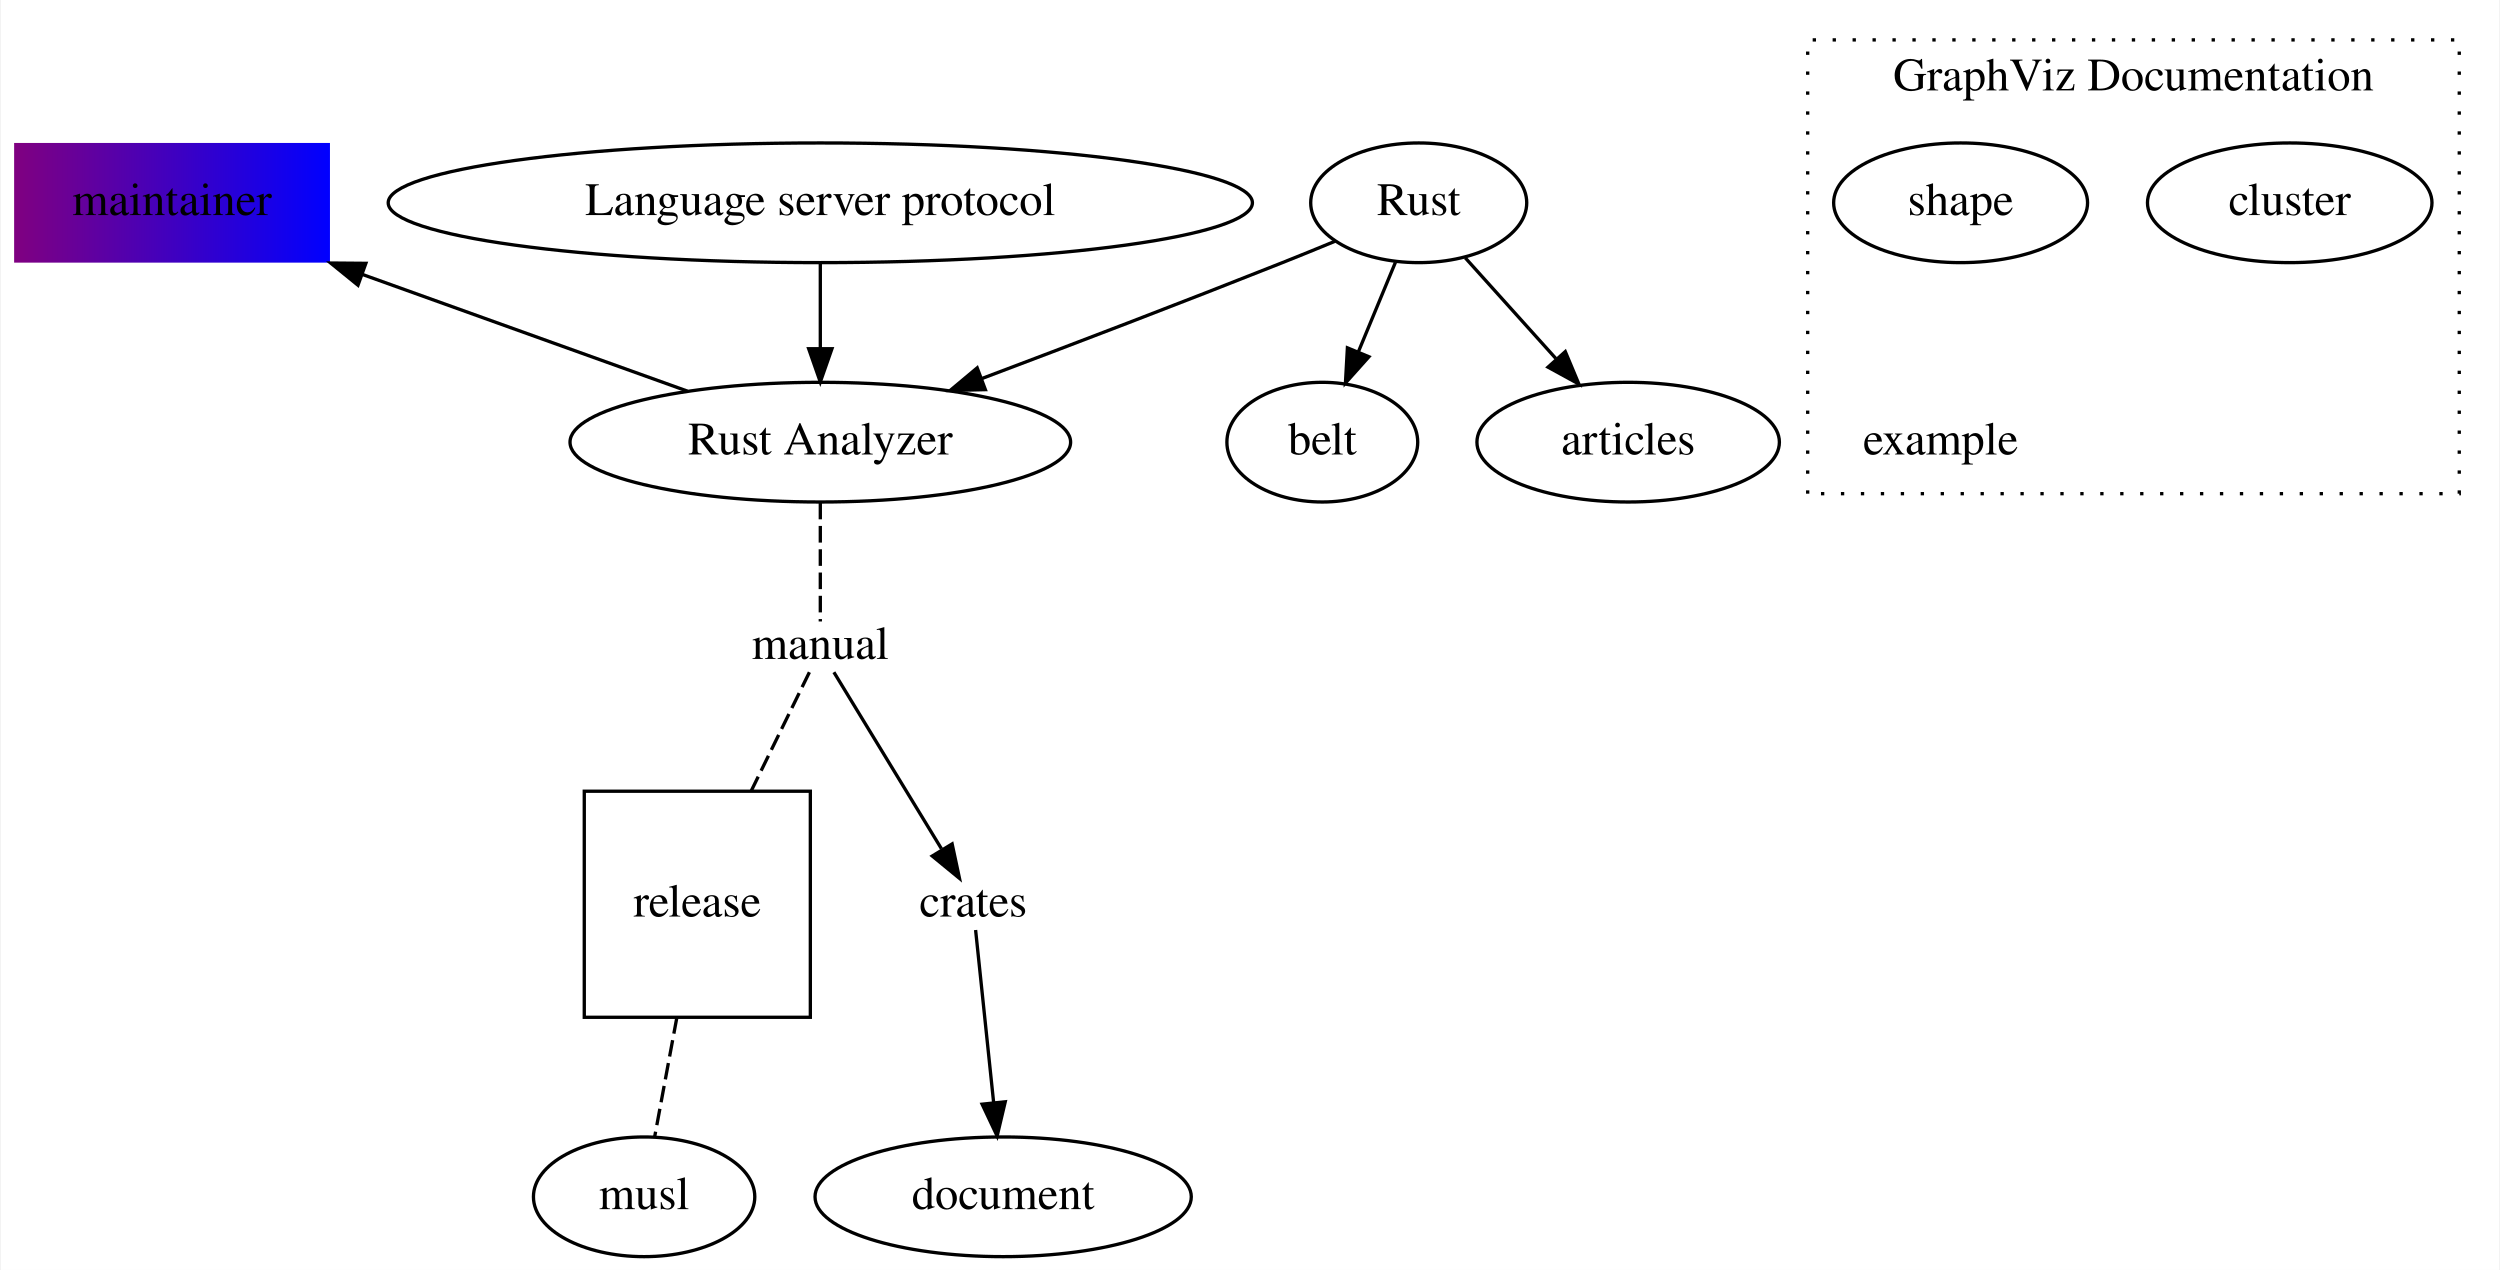
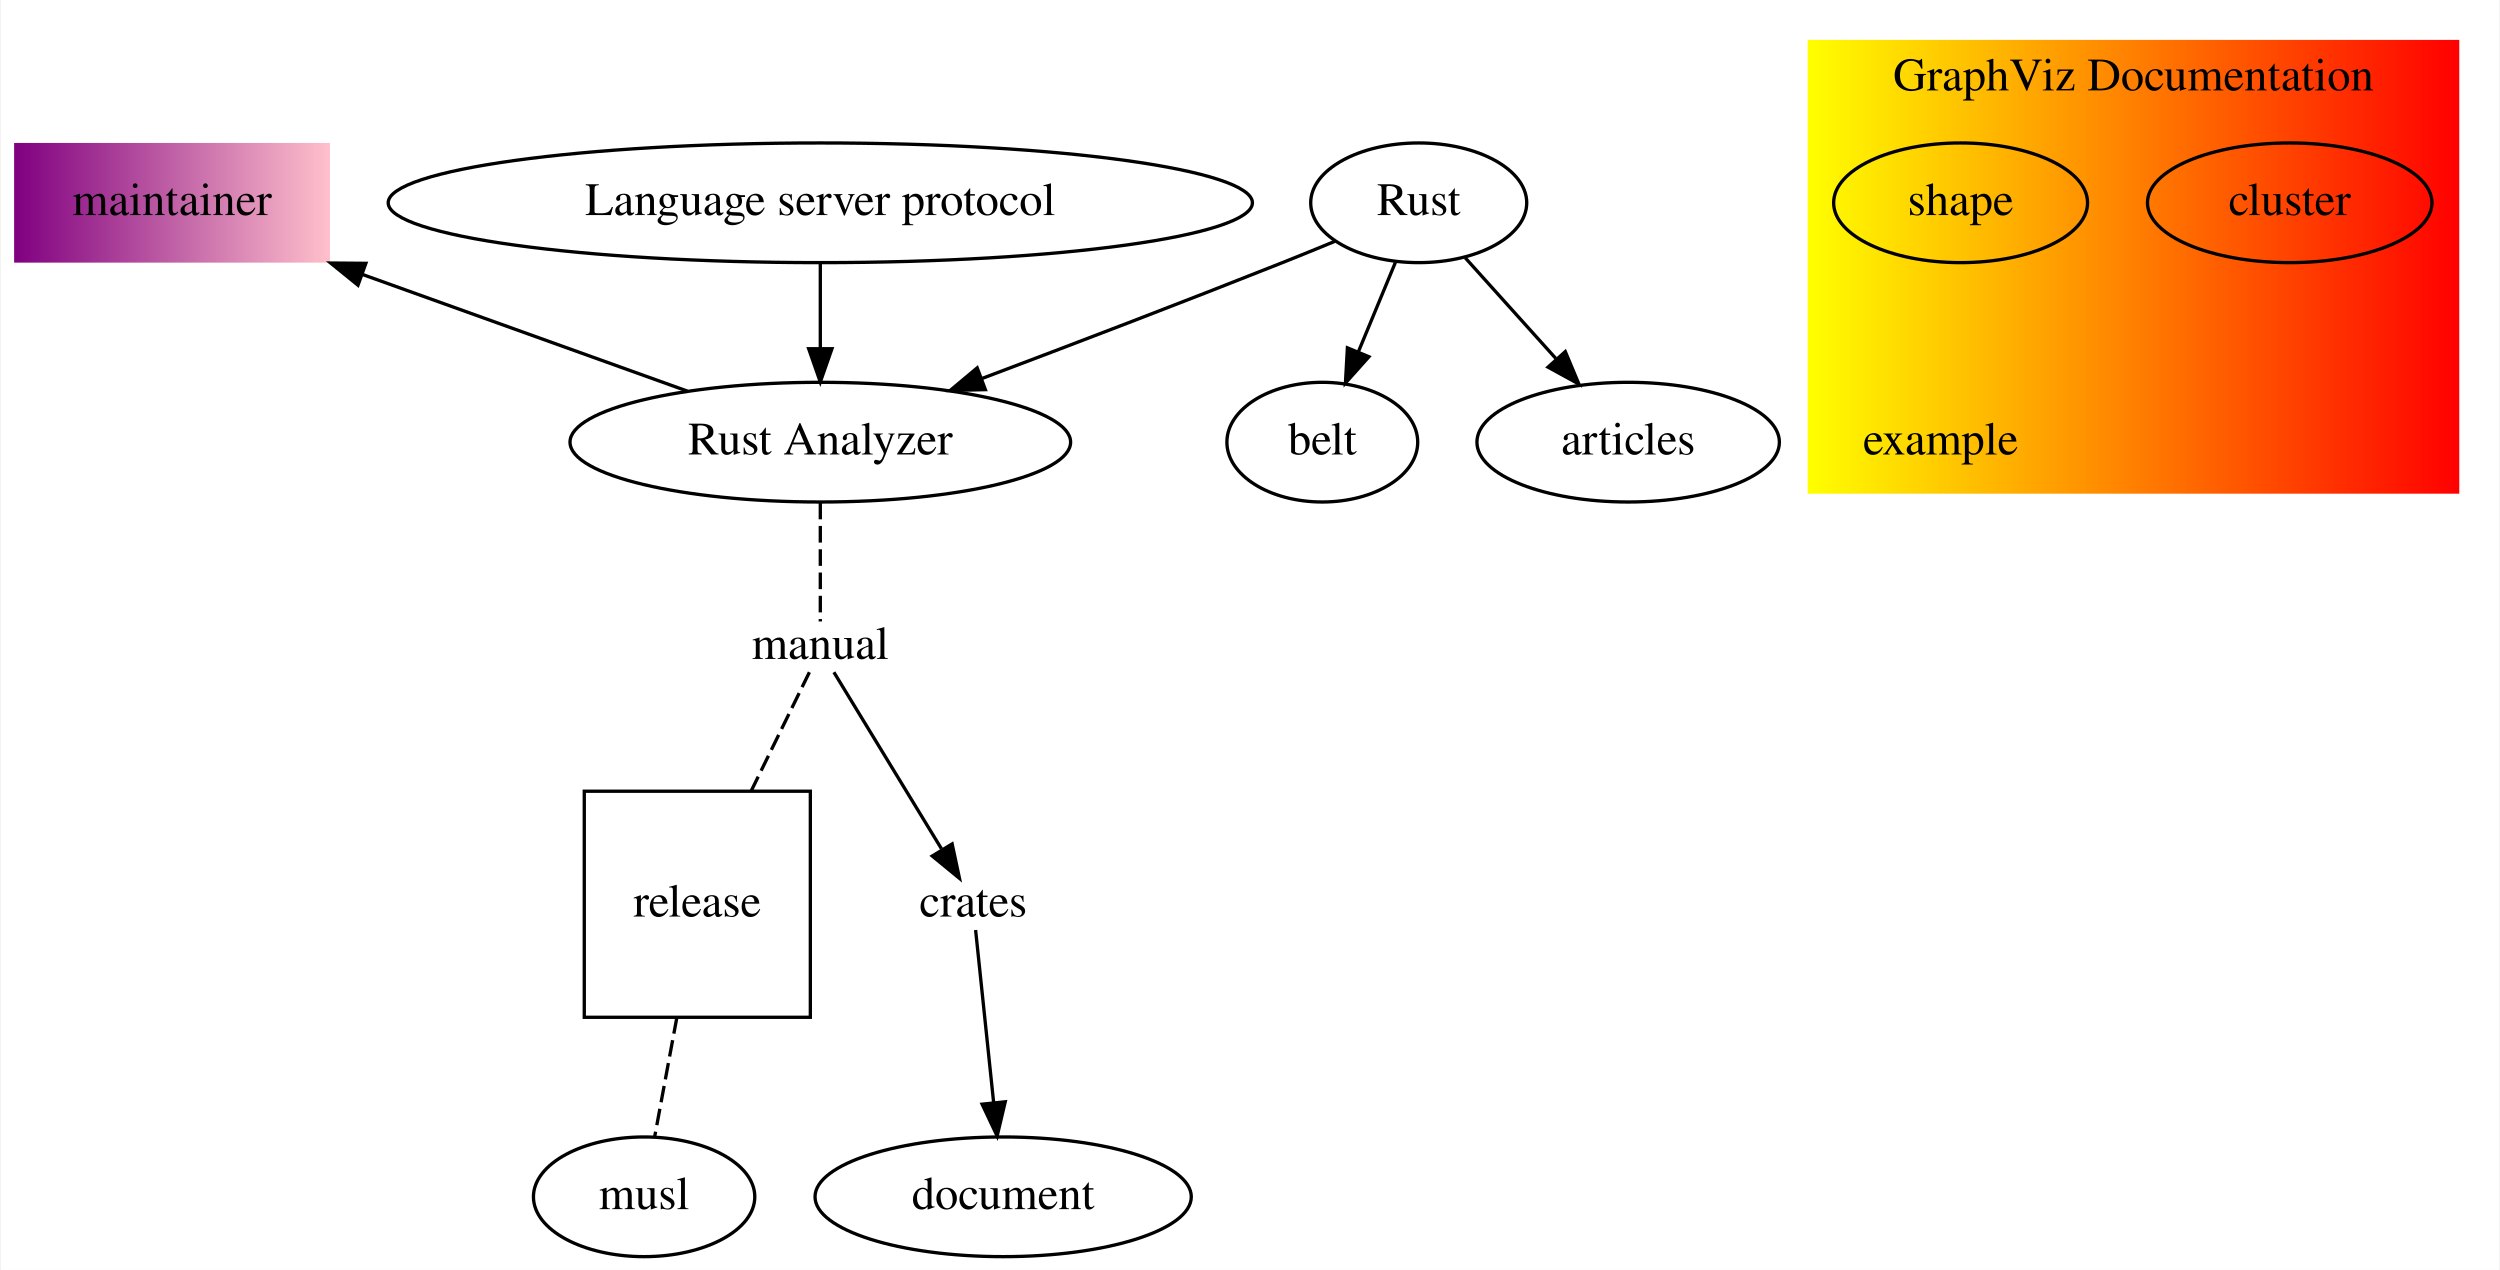
<svg xmlns="http://www.w3.org/2000/svg" xmlns:xlink="http://www.w3.org/1999/xlink" width="752pt" height="382pt" viewBox="0.00 0.00 751.50 382.00">
  <g id="graph0" class="graph" transform="scale(1 1) rotate(0) translate(4 378)">
    <polygon fill="white" stroke="transparent" points="-4,4 -4,-378 747.5,-378 747.5,4 -4,4" />
    <g id="clust3" class="cluster">
      <g id="a_clust3">
        <a xlink:href="https://graphviz.gitlab.io/doc/info/lang.html" xlink:title="GraphViz Documentation">
-           <polygon fill="none" stroke="black" stroke-dasharray="1,5" points="539.5,-229.5 539.5,-366 735.5,-366 735.5,-229.5 539.5,-229.5" />
+           <defs>
+             <linearGradient id="l_0" gradientUnits="userSpaceOnUse" x1="539.5" y1="-297.75" x2="735.5" y2="-297.75">
+               <stop offset="0" style="stop-color:yellow;stop-opacity:1.;" />
+               <stop offset="1" style="stop-color:red;stop-opacity:1.;" />
+             </linearGradient>
+           </defs>
+           <polygon fill="url(#l_0)" stroke="yellow:red" points="539.5,-229.5 539.5,-366 735.5,-366 735.5,-229.5 539.5,-229.5" />
          <text text-anchor="middle" x="637.5" y="-350.8" font-family="Times,serif" font-size="14.00">GraphViz Documentation</text>
        </a>
      </g>
    </g>
    <g id="node1" class="node">
      <g id="a_node1">
        <a xlink:href="https://github.com/matklad" xlink:title="maintainer">
          <defs>
-             <linearGradient id="l_0" gradientUnits="userSpaceOnUse" x1="0" y1="-317" x2="95" y2="-317">
+             <linearGradient id="l_1" gradientUnits="userSpaceOnUse" x1="0" y1="-317" x2="95" y2="-317">
              <stop offset="0" style="stop-color:purple;stop-opacity:1.;" />
-               <stop offset="1" style="stop-color:blue;stop-opacity:1.;" />
+               <stop offset="1" style="stop-color:pink;stop-opacity:1.;" />
            </linearGradient>
          </defs>
-           <polygon fill="url(#l_0)" stroke="purple:blue" points="95,-335 0,-335 0,-299 95,-299 95,-335" />
+           <polygon fill="url(#l_1)" stroke="purple:pink" points="95,-335 0,-335 0,-299 95,-299 95,-335" />
          <text text-anchor="middle" x="47.5" y="-313.3" font-family="Times,serif" font-size="14.00">maintainer</text>
        </a>
      </g>
    </g>
    <g id="node2" class="node">
      <g id="a_node2">
        <a xlink:href="https://rust-analyzer.github.io/" xlink:title="Rust Analyzer">
          <ellipse fill="none" stroke="black" cx="242.5" cy="-245" rx="75.29" ry="18" />
          <text text-anchor="middle" x="242.5" y="-241.3" font-family="Times,serif" font-size="14.00">Rust Analyzer</text>
        </a>
      </g>
    </g>
    <g id="edge7" class="edge">
      <path fill="none" stroke="black" d="M104.72,-295.46C136.13,-284.18 174.32,-270.47 202.52,-260.35" />
      <polygon fill="black" stroke="black" points="103.43,-292.2 95.2,-298.88 105.8,-298.79 103.43,-292.2" />
    </g>
    <g id="node10" class="node">
      <g id="a_node10">
        <a xlink:href="https://rust-analyzer.github.io/manual.html#toolchain" xlink:title="manual">
          <text text-anchor="middle" x="242.5" y="-179.8" font-family="Times,serif" font-size="14.00">manual</text>
        </a>
      </g>
    </g>
    <g id="edge5" class="edge">
      <path fill="none" stroke="black" stroke-dasharray="5,2" d="M242.5,-226.79C242.5,-214.85 242.5,-199.6 242.5,-191.06" />
    </g>
    <g id="node3" class="node">
      <g id="a_node3">
        <a xlink:href="https://microsoft.github.io/language-server-protocol/" xlink:title="Language server protocol">
          <ellipse fill="none" stroke="black" cx="242.5" cy="-317" rx="129.98" ry="18" />
          <text text-anchor="middle" x="242.5" y="-313.3" font-family="Times,serif" font-size="14.00">Language server protocol</text>
        </a>
      </g>
    </g>
    <g id="edge2" class="edge">
      <path fill="none" stroke="black" d="M242.5,-298.7C242.5,-290.98 242.5,-281.71 242.5,-273.11" />
      <polygon fill="black" stroke="black" points="246,-273.1 242.5,-263.1 239,-273.1 246,-273.1" />
    </g>
    <g id="node4" class="node">
      <g id="a_node4">
        <a xlink:href="https://www.rust-lang.org/" xlink:title="Rust">
          <ellipse fill="none" stroke="black" cx="422.5" cy="-317" rx="32.49" ry="18" />
          <text text-anchor="middle" x="422.5" y="-313.3" font-family="Times,serif" font-size="14.00">Rust</text>
        </a>
      </g>
    </g>
    <g id="edge1" class="edge">
      <path fill="none" stroke="black" d="M397.39,-305.46C392.15,-303.29 386.66,-301.05 381.5,-299 351.58,-287.1 317.83,-274.21 291.08,-264.13" />
      <polygon fill="black" stroke="black" points="292.15,-260.8 281.56,-260.55 289.69,-267.35 292.15,-260.8" />
    </g>
    <g id="node5" class="node">
      <g id="a_node5">
        <a xlink:href="https://plv.mpi-sws.org/rustbelt/" xlink:title="belt">
          <ellipse fill="none" stroke="black" cx="393.5" cy="-245" rx="28.7" ry="18" />
          <text text-anchor="middle" x="393.5" y="-241.3" font-family="Times,serif" font-size="14.00">belt</text>
        </a>
      </g>
    </g>
    <g id="edge9" class="edge">
      <path fill="none" stroke="black" d="M415.48,-299.05C412.13,-290.97 408.05,-281.12 404.32,-272.11" />
      <polygon fill="black" stroke="black" points="407.52,-270.69 400.46,-262.79 401.05,-273.37 407.52,-270.69" />
    </g>
    <g id="node6" class="node">
      <g id="a_node6">
        <a xlink:href="https://alastairreid.github.io/RelatedWork/notes/rust-language/" xlink:title="articles">
          <ellipse fill="none" stroke="black" cx="485.5" cy="-245" rx="45.49" ry="18" />
          <text text-anchor="middle" x="485.5" y="-241.3" font-family="Times,serif" font-size="14.00">articles</text>
        </a>
      </g>
    </g>
    <g id="edge8" class="edge">
      <path fill="none" stroke="black" d="M436.48,-300.46C444.49,-291.57 454.72,-280.21 463.75,-270.16" />
      <polygon fill="black" stroke="black" points="466.59,-272.24 470.68,-262.47 461.39,-267.56 466.59,-272.24" />
    </g>
    <g id="node7" class="node">
      <g id="a_node7">
        <a xlink:href="https://github.com/rust-lang/rust-analyzer/releases" xlink:title="release">
          <polygon fill="none" stroke="black" points="239.5,-140 171.5,-140 171.5,-72 239.5,-72 239.5,-140" />
          <text text-anchor="middle" x="205.5" y="-102.3" font-family="Times,serif" font-size="14.00">release</text>
        </a>
      </g>
    </g>
    <g id="node8" class="node">
      <g id="a_node8">
        <a xlink:href="https://www.musl-libc.org/" xlink:title="musl">
          <ellipse fill="none" stroke="black" cx="189.5" cy="-18" rx="33.29" ry="18" />
          <text text-anchor="middle" x="189.5" y="-14.3" font-family="Times,serif" font-size="14.00">musl</text>
        </a>
      </g>
    </g>
    <g id="edge10" class="edge">
      <path fill="none" stroke="black" stroke-dasharray="5,2" d="M199.36,-72C197.07,-59.68 194.56,-46.21 192.65,-35.93" />
    </g>
    <g id="node9" class="node">
      <ellipse fill="none" stroke="black" cx="297.5" cy="-18" rx="56.59" ry="18" />
      <text text-anchor="middle" x="297.5" y="-14.3" font-family="Times,serif" font-size="14.00">document</text>
    </g>
    <g id="edge6" class="edge">
      <path fill="none" stroke="black" stroke-dasharray="5,2" d="M239.22,-175.8C235.25,-167.72 228.31,-153.54 221.74,-140.14" />
    </g>
    <g id="node11" class="node">
      <g id="a_node11">
        <a xlink:href="https://rust-analyzer.github.io/manual.html#crates" xlink:title="crates">
          <text text-anchor="middle" x="288.5" y="-102.3" font-family="Times,serif" font-size="14.00">crates</text>
        </a>
      </g>
    </g>
    <g id="edge3" class="edge">
      <path fill="none" stroke="black" d="M246.58,-175.8C253.79,-163.96 268.96,-139.07 278.94,-122.69" />
      <polygon fill="black" stroke="black" points="282.15,-124.15 284.36,-113.79 276.17,-120.51 282.15,-124.15" />
    </g>
    <g id="edge4" class="edge">
      <path fill="none" stroke="black" d="M289.21,-98.25C290.36,-87.2 292.72,-64.63 294.63,-46.4" />
      <polygon fill="black" stroke="black" points="298.13,-46.59 295.69,-36.28 291.17,-45.86 298.13,-46.59" />
    </g>
    <g id="node12" class="node">
      <g id="a_node12">
        <a xlink:href="https://graphviz.gitlab.io/doc/info/lang.html#subgraphs-and-clusters" xlink:title="cluster">
          <ellipse fill="none" stroke="black" cx="684.5" cy="-317" rx="42.79" ry="18" />
          <text text-anchor="middle" x="684.5" y="-313.3" font-family="Times,serif" font-size="14.00">cluster</text>
        </a>
      </g>
    </g>
    <g id="node13" class="node">
      <g id="a_node13">
        <a xlink:href="https://graphviz.org/doc/info/shapes.html" xlink:title="shape">
          <ellipse fill="none" stroke="black" cx="585.5" cy="-317" rx="38.19" ry="18" />
          <text text-anchor="middle" x="585.5" y="-313.3" font-family="Times,serif" font-size="14.00">shape</text>
        </a>
      </g>
    </g>
    <g id="node14" class="node">
      <g id="a_node14">
        <a xlink:href="https://observablehq.com/@brianstringfellow/graphvis-subgraph-table-label" xlink:title="example">
          <text text-anchor="middle" x="579.5" y="-241.3" font-family="Times,serif" font-size="14.00">example</text>
        </a>
      </g>
    </g>
  </g>
</svg>
